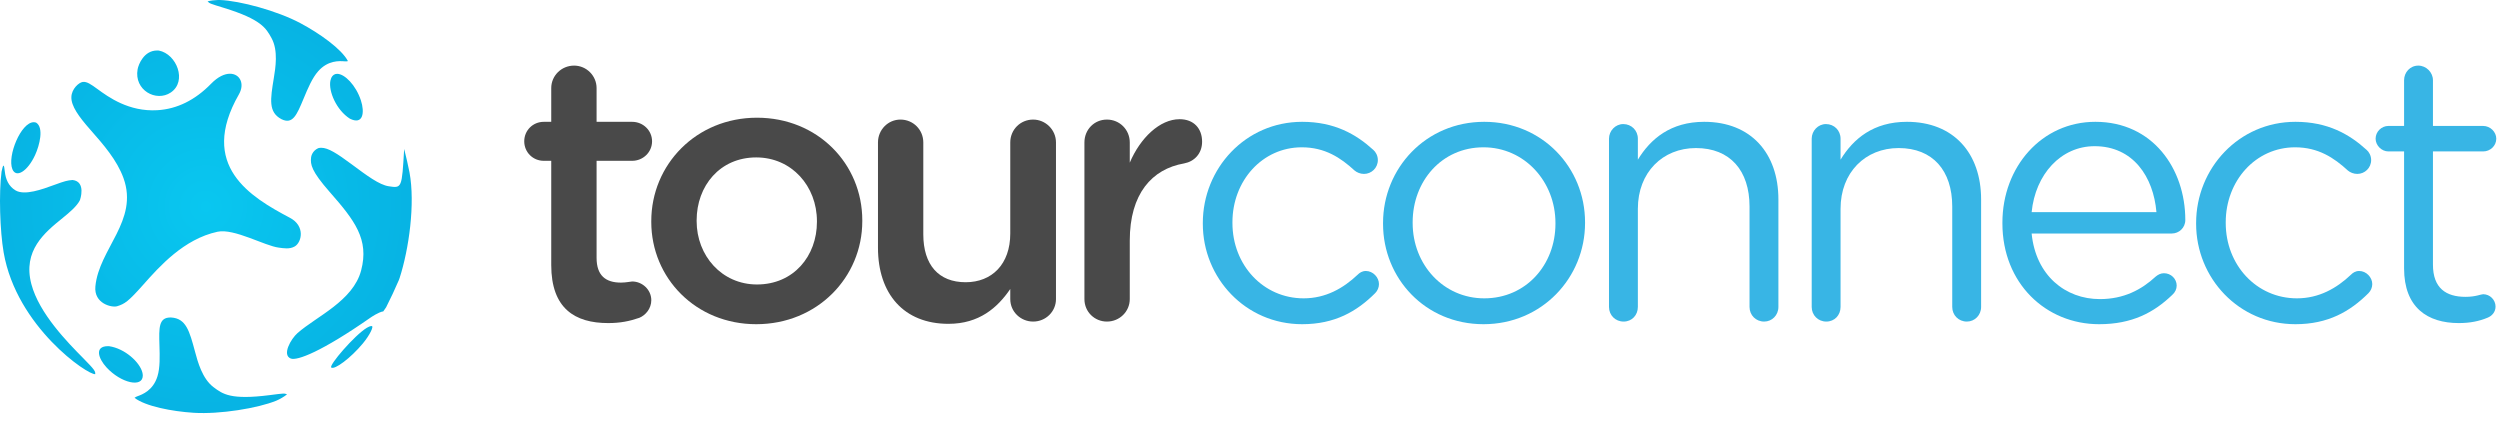
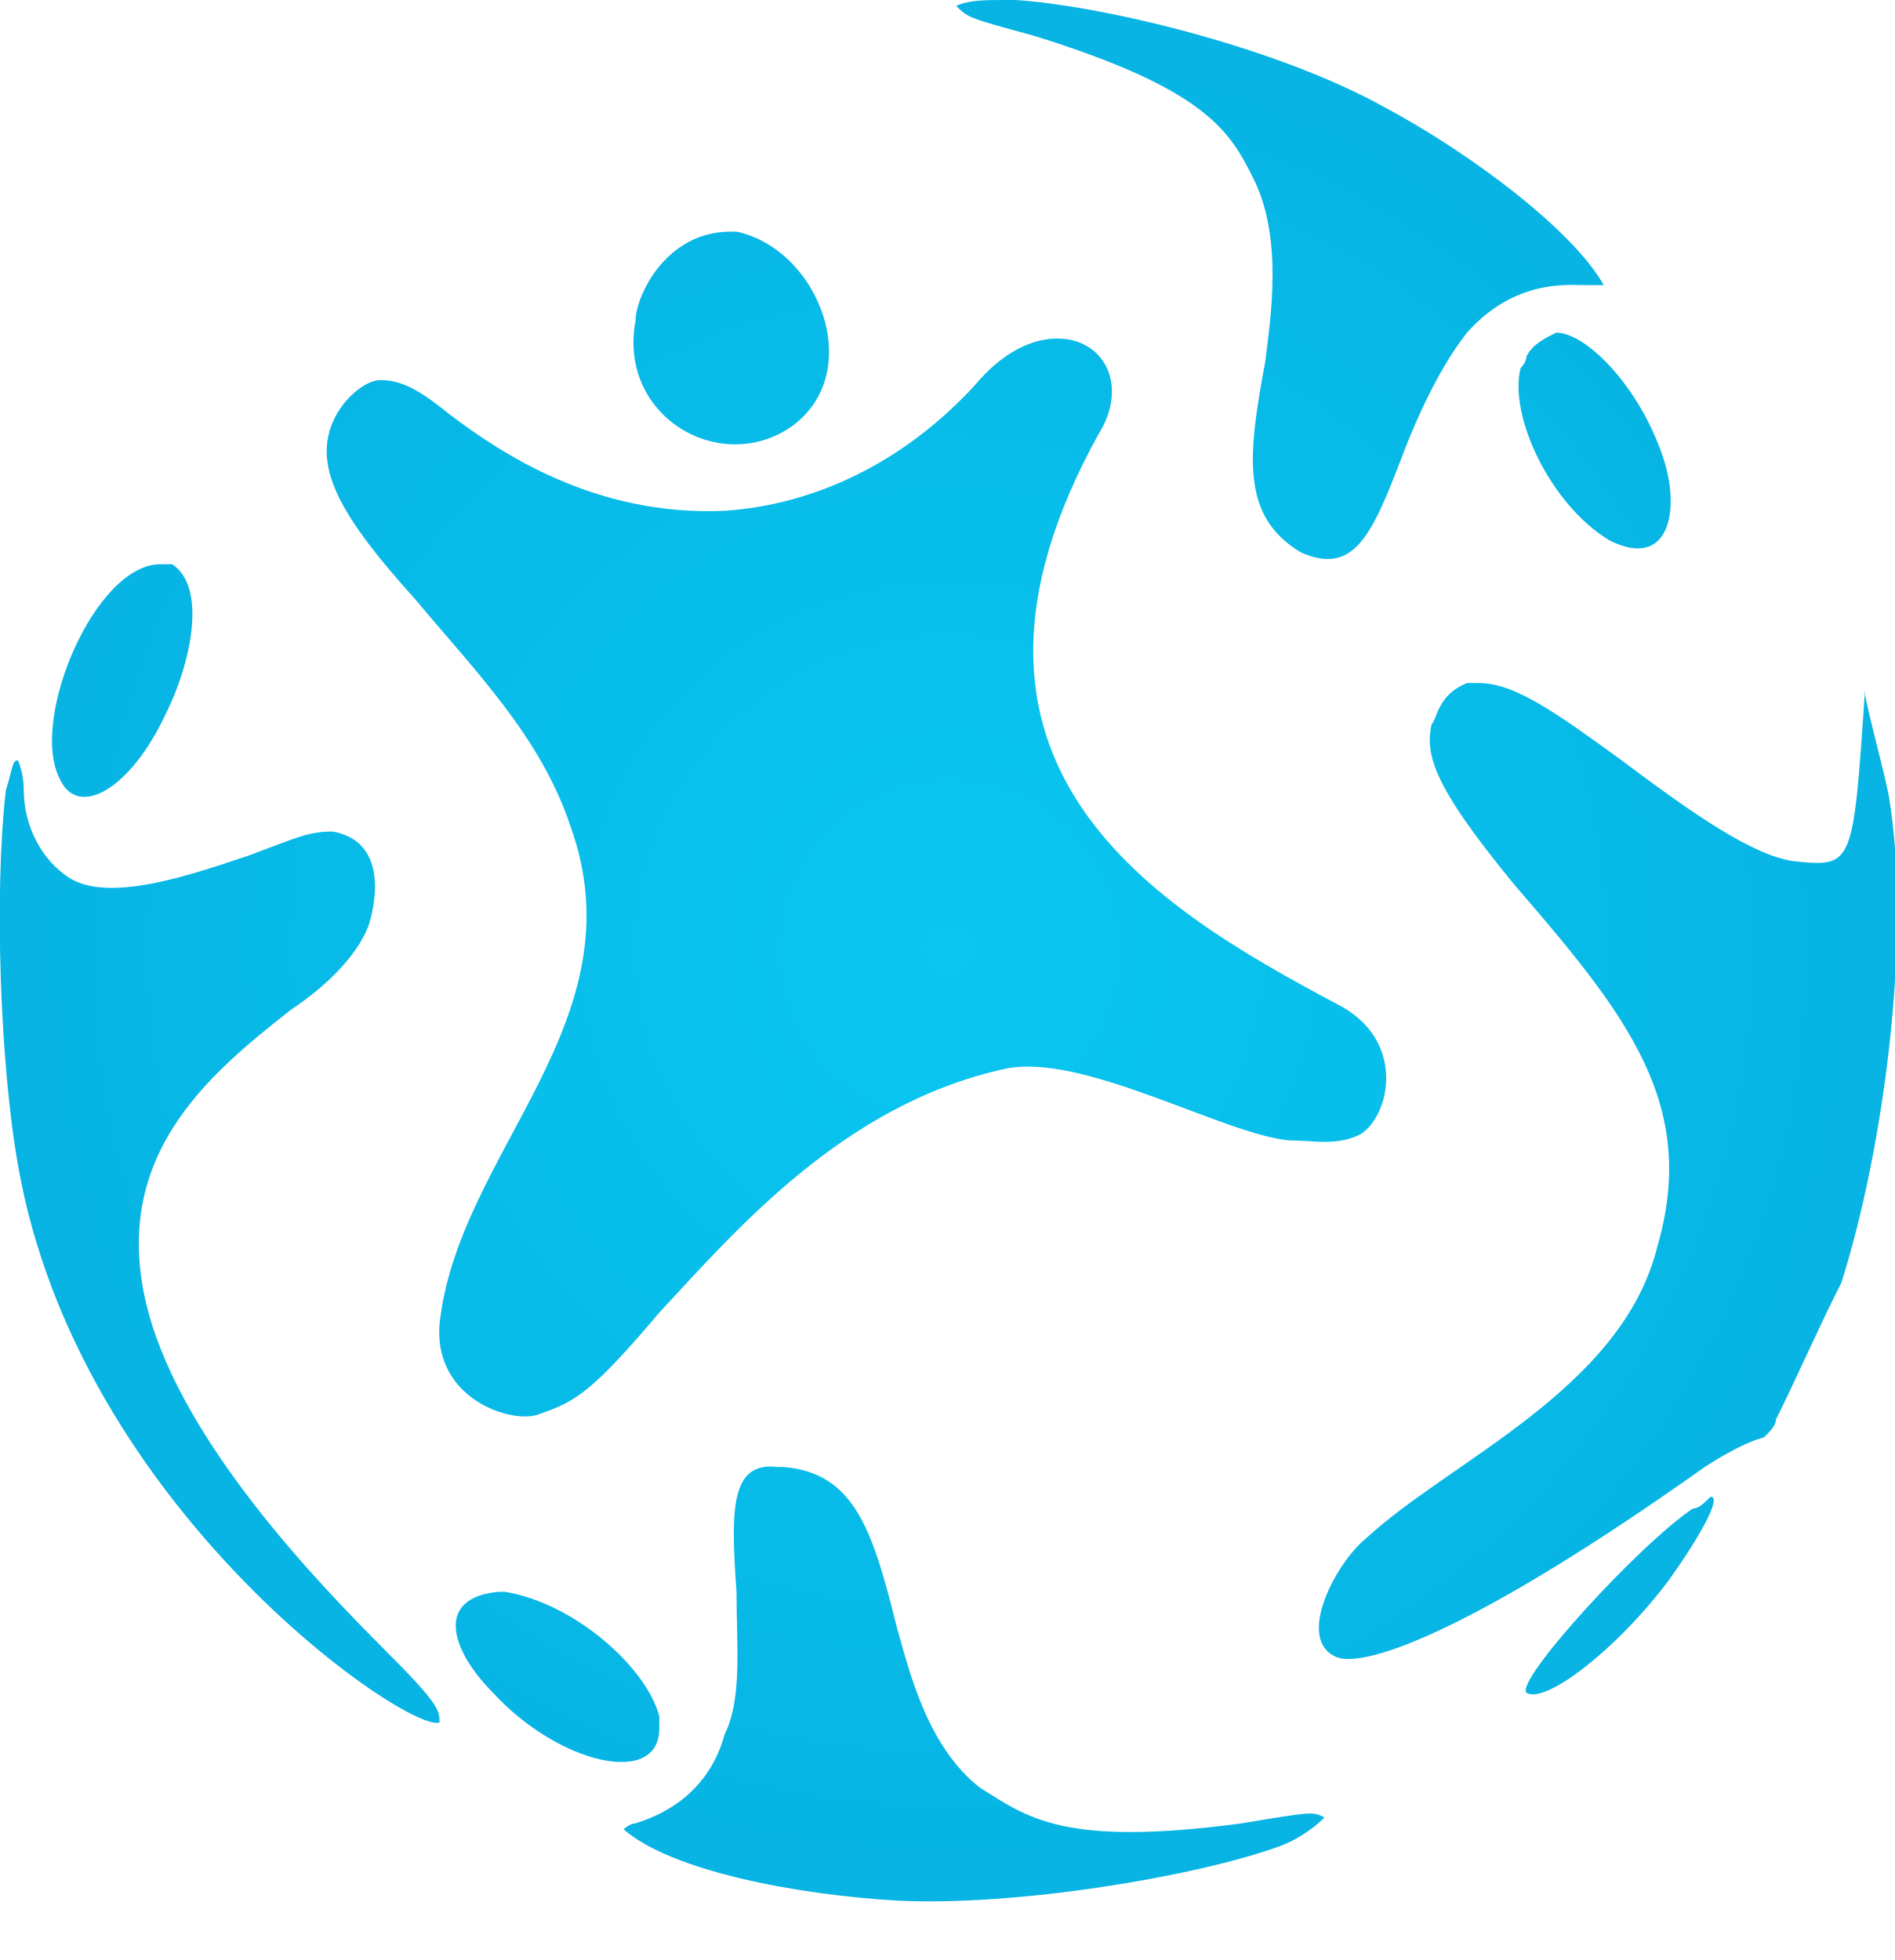
- <svg xmlns="http://www.w3.org/2000/svg" width="194px" height="33px" viewBox="0 0 194 33" version="1.1">
-   <defs>
-     <radialGradient cx="50%" cy="50%" fx="50%" fy="50%" r="100%" id="radialGradient-1">
-       <stop stop-color="#09C7F0" offset="0%" />
-       <stop stop-color="#04A0D7" offset="100%" />
-     </radialGradient>
-   </defs>
-   <g id="Welcome" stroke="none" stroke-width="1" fill="none" fill-rule="evenodd">
+ <svg xmlns="http://www.w3.org/2000/svg" version="1.1" id="Layer_1" x="0px" y="0px" viewBox="-200 404.9 31.9 33" style="enable-background:new -200 404.9 31.9 33;" xml:space="preserve">
+   <style type="text/css">
+ 	.st0{fill:url(#Fill-24_1_);}
+ </style>
+   <g id="Welcome">
    <g id="Page-1-Copy">
-       <g id="Group-23" transform="translate(40, 5.053)">
-         <path d="M2.776,15.511 L2.776,7.426 L2.195,7.426 C1.351,7.426 0.681,6.756 0.681,5.912 C0.681,5.069 1.351,4.401 2.195,4.401 L2.776,4.401 L2.776,1.784 C2.776,0.824 3.562,0.038 4.55,0.038 C5.51,0.038 6.295,0.824 6.295,1.784 L6.295,4.401 L9.057,4.401 C9.902,4.401 10.6,5.069 10.6,5.912 C10.6,6.756 9.902,7.426 9.057,7.426 L6.295,7.426 L6.295,14.957 C6.295,16.325 6.994,16.877 8.185,16.877 C8.592,16.877 8.941,16.79 9.057,16.79 C9.844,16.79 10.541,17.43 10.541,18.244 C10.541,18.884 10.105,19.407 9.611,19.61 C8.854,19.872 8.127,20.018 7.197,20.018 C4.609,20.018 2.776,18.884 2.776,15.511" id="Fill-1" fill="#494949" />
-         <path d="M23.394,12.165 L23.394,12.107 C23.394,9.403 21.446,7.163 18.683,7.163 C15.862,7.163 14.059,9.374 14.059,12.05 L14.059,12.107 C14.059,14.783 16.007,17.022 18.741,17.022 C21.591,17.022 23.394,14.811 23.394,12.165 M10.539,12.165 L10.539,12.107 C10.539,7.716 14.03,4.081 18.741,4.081 C23.453,4.081 26.914,7.658 26.914,12.05 L26.914,12.107 C26.914,16.47 23.423,20.105 18.683,20.105 C14,20.105 10.539,16.528 10.539,12.165" id="Fill-3" fill="#494949" />
-         <path d="M41.944,18.157 C41.944,19.116 41.16,19.901 40.17,19.901 C39.212,19.901 38.397,19.145 38.397,18.157 L38.397,17.372 C37.407,18.825 35.983,20.076 33.597,20.076 C30.137,20.076 28.131,17.749 28.131,14.173 L28.131,6 C28.131,5.012 28.916,4.226 29.875,4.226 C30.863,4.226 31.648,5.012 31.648,6 L31.648,13.126 C31.648,15.511 32.842,16.848 34.935,16.848 C36.971,16.848 38.397,15.452 38.397,13.067 L38.397,6 C38.397,5.012 39.181,4.226 40.17,4.226 C41.13,4.226 41.944,5.012 41.944,6 L41.944,18.157 Z" id="Fill-5" fill="#494949" />
-         <path d="M44.151,6 C44.151,5.011 44.907,4.226 45.897,4.226 C46.885,4.226 47.67,5.011 47.67,6 L47.67,7.57 C48.484,5.651 49.998,4.197 51.538,4.197 C52.644,4.197 53.283,4.924 53.283,5.942 C53.283,6.872 52.672,7.483 51.886,7.628 C49.386,8.065 47.67,9.984 47.67,13.62 L47.67,18.157 C47.67,19.116 46.885,19.901 45.897,19.901 C44.937,19.901 44.151,19.145 44.151,18.157 L44.151,6 Z" id="Fill-7" fill="#494949" />
-         <path d="M53.339,12.311 L53.339,12.252 C53.339,8.007 56.654,4.4 61.046,4.4 C63.547,4.4 65.235,5.36 66.572,6.581 C66.746,6.727 66.921,7.018 66.921,7.367 C66.921,7.977 66.427,8.443 65.845,8.443 C65.555,8.443 65.293,8.327 65.117,8.181 C64.041,7.192 62.82,6.378 61.018,6.378 C57.963,6.378 55.637,8.966 55.637,12.194 L55.637,12.252 C55.637,15.51 58.022,18.098 61.162,18.098 C62.879,18.098 64.245,17.313 65.351,16.266 C65.496,16.121 65.699,15.975 65.99,15.975 C66.543,15.975 67.008,16.469 67.008,16.993 C67.008,17.254 66.892,17.516 66.717,17.691 C65.293,19.116 63.576,20.105 61.046,20.105 C56.654,20.105 53.339,16.528 53.339,12.311" id="Fill-9" fill="#38B5E5" />
-         <path d="M80.703,12.311 L80.703,12.252 C80.703,9.024 78.289,6.378 75.119,6.378 C71.861,6.378 69.622,9.024 69.622,12.194 L69.622,12.252 C69.622,15.481 72.007,18.098 75.177,18.098 C78.433,18.098 80.703,15.481 80.703,12.311 M67.324,12.311 L67.324,12.252 C67.324,8.007 70.639,4.4 75.177,4.4 C79.684,4.4 83,7.949 83,12.194 L83,12.252 C83,16.498 79.656,20.105 75.119,20.105 C70.611,20.105 67.324,16.557 67.324,12.311" id="Fill-11" fill="#38B5E5" />
-         <path d="M84.858,5.709 C84.858,5.099 85.352,4.575 85.963,4.575 C86.603,4.575 87.098,5.069 87.098,5.709 L87.098,7.338 C88.087,5.709 89.657,4.4 92.245,4.4 C95.881,4.4 98.004,6.843 98.004,10.421 L98.004,18.767 C98.004,19.407 97.509,19.901 96.899,19.901 C96.258,19.901 95.764,19.407 95.764,18.767 L95.764,10.974 C95.764,8.181 94.253,6.436 91.606,6.436 C89.017,6.436 87.098,8.327 87.098,11.148 L87.098,18.767 C87.098,19.407 86.632,19.901 85.993,19.901 C85.352,19.901 84.858,19.407 84.858,18.767 L84.858,5.709 Z" id="Fill-13" fill="#38B5E5" />
-         <path d="M100.588,5.709 C100.588,5.099 101.082,4.575 101.693,4.575 C102.332,4.575 102.827,5.069 102.827,5.709 L102.827,7.338 C103.817,5.709 105.387,4.4 107.975,4.4 C111.611,4.4 113.734,6.843 113.734,10.421 L113.734,18.767 C113.734,19.407 113.238,19.901 112.628,19.901 C111.988,19.901 111.494,19.407 111.494,18.767 L111.494,10.974 C111.494,8.181 109.982,6.436 107.335,6.436 C104.746,6.436 102.827,8.327 102.827,11.148 L102.827,18.767 C102.827,19.407 102.361,19.901 101.722,19.901 C101.082,19.901 100.588,19.407 100.588,18.767 L100.588,5.709 Z" id="Fill-15" fill="#38B5E5" />
-         <path d="M127.34,11.409 C127.108,8.676 125.537,6.291 122.541,6.291 C119.924,6.291 117.946,8.472 117.655,11.409 L127.34,11.409 Z M122.891,20.105 C118.761,20.105 115.387,16.934 115.387,12.282 L115.387,12.223 C115.387,7.89 118.441,4.4 122.6,4.4 C127.049,4.4 129.58,8.035 129.58,12.02 C129.58,12.63 129.085,13.067 128.533,13.067 L117.655,13.067 C117.975,16.325 120.274,18.157 122.949,18.157 C124.811,18.157 126.177,17.429 127.281,16.41 C127.457,16.266 127.66,16.149 127.922,16.149 C128.475,16.149 128.91,16.586 128.91,17.11 C128.91,17.371 128.795,17.633 128.562,17.836 C127.137,19.203 125.449,20.105 122.891,20.105 L122.891,20.105 Z" id="Fill-17" fill="#38B5E5" />
-         <path d="M130.419,12.311 L130.419,12.252 C130.419,8.007 133.734,4.4 138.126,4.4 C140.627,4.4 142.315,5.36 143.652,6.581 C143.826,6.727 144.001,7.018 144.001,7.367 C144.001,7.977 143.507,8.443 142.925,8.443 C142.635,8.443 142.373,8.327 142.197,8.181 C141.121,7.192 139.9,6.378 138.098,6.378 C135.043,6.378 132.717,8.966 132.717,12.194 L132.717,12.252 C132.717,15.51 135.102,18.098 138.242,18.098 C139.959,18.098 141.325,17.313 142.431,16.266 C142.576,16.121 142.779,15.975 143.07,15.975 C143.623,15.975 144.088,16.469 144.088,16.993 C144.088,17.254 143.972,17.516 143.797,17.691 C142.373,19.116 140.656,20.105 138.126,20.105 C133.734,20.105 130.419,16.528 130.419,12.311" id="Fill-19" fill="#38B5E5" />
-         <path d="M146.557,15.772 L146.557,6.698 L145.336,6.698 C144.813,6.698 144.347,6.232 144.347,5.709 C144.347,5.157 144.813,4.72 145.336,4.72 L146.557,4.72 L146.557,1.172 C146.557,0.562 147.023,0.038 147.662,0.038 C148.274,0.038 148.797,0.562 148.797,1.172 L148.797,4.72 L152.694,4.72 C153.246,4.72 153.711,5.186 153.711,5.709 C153.711,6.262 153.246,6.698 152.694,6.698 L148.797,6.698 L148.797,15.481 C148.797,17.313 149.815,17.982 151.327,17.982 C152.112,17.982 152.52,17.778 152.694,17.778 C153.217,17.778 153.654,18.214 153.654,18.738 C153.654,19.145 153.392,19.465 153.014,19.61 C152.373,19.872 151.676,20.018 150.803,20.018 C148.389,20.018 146.557,18.825 146.557,15.772" id="Fill-21" fill="#38B5E5" />
-       </g>
-       <path d="M16.923,0 C16.657,0.005 16.344,0.044 16.107,0.106 L16.107,0.106 C16.269,0.272 16.269,0.272 17.371,0.61 L17.371,0.61 C20.274,1.503 20.647,2.184 21.077,2.97 L21.077,2.97 C21.598,3.924 21.379,5.263 21.248,6.061 L21.248,6.061 C20.978,7.71 20.814,8.704 21.837,9.246 L21.837,9.246 C22.712,9.683 23.027,8.928 23.549,7.677 L23.549,7.677 C23.896,6.843 24.226,6.055 24.691,5.528 L24.691,5.528 C25.456,4.662 26.352,4.73 26.736,4.759 L26.736,4.759 C26.816,4.765 26.926,4.77 27.001,4.742 L27.001,4.742 C26.508,3.798 24.778,2.576 23.296,1.79 L23.296,1.79 C21.501,0.836 18.613,0.058 17.068,0.001 L17.068,0.001 C17.056,0.001 17.045,0.001 17.033,0 L17.033,0 L16.923,0 Z M10.678,5.38 C10.391,6.996 12.119,7.942 13.253,7.178 L13.253,7.178 C14.54,6.31 13.713,4.19 12.326,3.923 L12.326,3.923 C12.281,3.92 12.238,3.918 12.196,3.918 L12.196,3.918 C11.174,3.918 10.749,4.987 10.678,5.38 L10.678,5.38 Z M16.382,6.496 C15.136,7.776 13.729,8.462 12.211,8.552 L12.211,8.552 C9.996,8.683 8.415,7.532 7.566,6.912 L7.566,6.912 C7.067,6.55 6.738,6.31 6.411,6.361 L6.411,6.361 C6.121,6.404 5.557,6.894 5.539,7.531 L5.539,7.531 C5.517,8.226 6.113,9.05 7.014,10.071 L7.014,10.071 C8.027,11.223 9.076,12.415 9.585,13.826 L9.585,13.826 C10.77,17.121 7.682,19.304 7.402,22.218 L7.402,22.218 C7.27,23.566 8.681,23.886 9.085,23.765 L9.085,23.765 C9.685,23.581 9.962,23.393 11.117,22.093 L11.117,22.093 C12.37,20.681 14.263,18.548 16.877,17.984 L16.877,17.984 C18.167,17.706 20.554,19.087 21.641,19.217 L21.641,19.217 C22.002,19.262 22.474,19.358 22.878,19.12 L22.878,19.12 C23.415,18.8 23.707,17.537 22.492,16.898 L22.492,16.898 C19.453,15.292 15.363,12.864 18.54,7.321 L18.54,7.321 C19.014,6.494 18.611,5.722 17.844,5.722 L17.844,5.722 C17.434,5.722 16.921,5.943 16.382,6.496 L16.382,6.496 Z M25.708,6.04 C25.68,6.103 25.653,6.192 25.639,6.26 L25.639,6.26 C25.478,7.075 26.104,8.542 27.15,9.209 L27.15,9.209 C28.187,9.727 28.312,8.714 28.004,7.785 L28.004,7.785 C27.617,6.61 26.746,5.729 26.163,5.729 L26.163,5.729 C25.971,5.729 25.81,5.826 25.708,6.04 L25.708,6.04 Z M0.961,13.13 C1.253,13.847 2.141,13.293 2.723,12.033 L2.723,12.033 C3.078,11.263 3.415,9.898 2.804,9.516 L2.804,9.516 C2.743,9.494 2.682,9.484 2.62,9.484 L2.62,9.484 C1.628,9.484 0.548,12.113 0.961,13.13 L0.961,13.13 Z M24.69,11.499 C24.216,11.721 24.148,12.143 24.139,12.226 L24.139,12.226 C24.081,12.761 24.152,13.265 25.588,14.901 L25.588,14.901 C27.516,17.098 28.664,18.568 28.023,20.99 L28.023,20.99 C27.398,23.354 24.567,24.547 23.091,25.844 L23.091,25.844 C22.577,26.294 21.858,27.549 22.565,27.822 L22.565,27.822 C23.053,28.01 24.957,27.295 28.768,24.636 L28.768,24.636 C28.774,24.631 29.394,24.206 29.743,24.164 L29.743,24.164 C29.808,24.069 29.895,23.942 29.961,23.848 L29.961,23.848 C30.28,23.225 30.678,22.381 30.951,21.736 L30.951,21.736 L31.01,21.573 C31.734,19.337 32.229,15.804 31.776,13.372 L31.776,13.372 C31.666,12.845 31.519,12.142 31.379,11.624 L31.379,11.624 L31.362,11.566 C31.186,14.61 31.186,14.61 30.165,14.454 L30.165,14.454 C29.435,14.345 28.485,13.638 27.282,12.744 L27.282,12.744 C26.154,11.905 25.462,11.467 24.929,11.467 L24.929,11.467 C24.846,11.467 24.766,11.477 24.69,11.499 L24.69,11.499 Z M0.121,13.319 C-0.098,14.985 -0.005,17.923 0.284,19.593 L0.284,19.593 C1.283,25.378 6.863,29.145 7.39,29.032 L7.39,29.032 C7.404,28.815 7.37,28.718 6.456,27.792 L6.456,27.792 C5.26,26.583 3.037,24.33 2.434,22.048 L2.434,22.048 C1.746,19.437 3.475,18.039 4.864,16.915 L4.864,16.915 C5.416,16.469 5.974,15.993 6.205,15.527 L6.205,15.527 C6.212,15.513 6.707,14.091 5.632,13.968 L5.632,13.968 C5.225,14.002 5.057,14.04 4.199,14.354 L4.199,14.354 C3.287,14.689 1.908,15.195 1.203,14.773 L1.203,14.773 C0.66,14.447 0.435,13.899 0.374,13.311 L0.374,13.311 C0.342,12.993 0.31,12.851 0.272,12.851 L0.272,12.851 C0.23,12.851 0.182,13.022 0.121,13.319 L0.121,13.319 Z M12.372,26.774 C12.4,27.677 12.425,28.53 12.219,29.201 L12.219,29.201 C11.88,30.307 11.035,30.614 10.673,30.746 L10.673,30.746 C10.598,30.773 10.496,30.816 10.439,30.871 L10.439,30.871 C11.278,31.528 13.359,31.927 15.033,32.032 L15.033,32.032 C17.061,32.16 20.012,31.678 21.443,31.092 L21.443,31.092 C21.712,30.981 22.05,30.783 22.275,30.6 L22.275,30.6 C22.059,30.515 22.059,30.515 20.916,30.663 L20.916,30.663 C17.902,31.046 17.283,30.582 16.566,30.041 L16.566,30.041 C15.698,29.387 15.345,28.077 15.136,27.296 L15.136,27.296 C14.702,25.683 14.441,24.71 13.285,24.638 L13.285,24.638 C13.264,24.637 13.244,24.637 13.224,24.637 L13.224,24.637 C12.309,24.637 12.333,25.448 12.372,26.774 L12.372,26.774 Z M28.471,25.435 C27.524,25.998 25.493,28.364 25.705,28.521 L25.705,28.521 C25.967,28.714 27.209,27.79 28.154,26.656 L28.154,26.656 C28.697,26.003 29.034,25.301 28.84,25.301 L28.84,25.301 C28.711,25.301 28.566,25.379 28.471,25.435 L28.471,25.435 Z M8.269,28.515 C9.385,29.725 11.066,30.109 11.08,29.155 L11.08,29.155 C11.082,29.087 11.069,28.993 11.053,28.925 L11.053,28.925 C10.864,28.116 9.689,27.039 8.461,26.864 L8.461,26.864 C8.435,26.863 8.41,26.862 8.385,26.862 L8.385,26.862 C7.315,26.862 7.621,27.81 8.269,28.515 L8.269,28.515 Z" id="Fill-24" fill="url(#radialGradient-1)" />
+       <radialGradient id="Fill-24_1_" cx="-393.24" cy="829.676" r="1" gradientTransform="matrix(31.9497 0 0 -32.0528 12379.868 27014.326)" gradientUnits="userSpaceOnUse">
+         <stop offset="0" style="stop-color:#09C7F0" />
+         <stop offset="1" style="stop-color:#04A0D7" />
+       </radialGradient>
+       <path id="Fill-24" class="st0" d="M-183.1,404.9c-0.3,0-0.6,0-0.8,0.1l0,0c0.2,0.2,0.2,0.2,1.3,0.5l0,0c2.9,0.9,3.3,1.6,3.7,2.4    l0,0c0.5,1,0.3,2.3,0.2,3.1l0,0c-0.3,1.6-0.4,2.6,0.6,3.2l0,0c0.9,0.4,1.2-0.3,1.7-1.6l0,0c0.3-0.8,0.7-1.6,1.1-2.1l0,0    c0.8-0.9,1.7-0.8,2-0.8l0,0c0.1,0,0.2,0,0.3,0l0,0c-0.5-0.9-2.2-2.2-3.7-3l0,0c-1.8-1-4.7-1.7-6.2-1.8l0,0c0,0,0,0,0,0l0,0H-183.1    z M-189.3,410.3c-0.3,1.6,1.4,2.6,2.6,1.8l0,0c1.3-0.9,0.5-3-0.9-3.3l0,0c0,0-0.1,0-0.1,0l0,0    C-188.8,408.8-189.3,409.9-189.3,410.3L-189.3,410.3z M-183.6,411.4c-1.2,1.3-2.7,2-4.2,2.1l0,0c-2.2,0.1-3.8-1-4.6-1.6l0,0    c-0.5-0.4-0.8-0.6-1.2-0.6l0,0c-0.3,0-0.9,0.5-0.9,1.2l0,0c0,0.7,0.6,1.5,1.5,2.5l0,0c1,1.2,2.1,2.3,2.6,3.8l0,0    c1.2,3.3-1.9,5.5-2.2,8.4l0,0c-0.1,1.3,1.3,1.7,1.7,1.5l0,0c0.6-0.2,0.9-0.4,2-1.7l0,0c1.3-1.4,3.1-3.5,5.8-4.1l0,0    c1.3-0.3,3.7,1.1,4.8,1.2l0,0c0.4,0,0.8,0.1,1.2-0.1l0,0c0.5-0.3,0.8-1.6-0.4-2.2l0,0c-3-1.6-7.1-4-4-9.6l0,0    c0.5-0.8,0.1-1.6-0.7-1.6l0,0C-182.6,410.6-183.1,410.8-183.6,411.4L-183.6,411.4z M-174.3,410.9c0,0.1-0.1,0.2-0.1,0.2l0,0    c-0.2,0.8,0.5,2.3,1.5,2.9l0,0c1,0.5,1.2-0.5,0.9-1.4l0,0c-0.4-1.2-1.3-2.1-1.8-2.1l0,0C-174,410.6-174.2,410.7-174.3,410.9    L-174.3,410.9z M-199,418c0.3,0.7,1.2,0.2,1.8-1.1l0,0c0.4-0.8,0.7-2.1,0.1-2.5l0,0c-0.1,0-0.1,0-0.2,0l0,0    C-198.4,414.4-199.5,417-199,418L-199,418z M-175.3,416.4c-0.5,0.2-0.5,0.6-0.6,0.7l0,0c-0.1,0.5,0,1,1.4,2.7l0,0    c1.9,2.2,3.1,3.7,2.4,6.1l0,0c-0.6,2.4-3.5,3.6-4.9,4.9l0,0c-0.5,0.4-1.2,1.7-0.5,2l0,0c0.5,0.2,2.4-0.5,6.2-3.2l0,0    c0,0,0.6-0.4,1-0.5l0,0c0.1-0.1,0.2-0.2,0.2-0.3l0,0c0.3-0.6,0.7-1.5,1-2.1l0,0l0.1-0.2c0.7-2.2,1.2-5.8,0.8-8.2l0,0    c-0.1-0.5-0.3-1.2-0.4-1.7l0,0l0-0.1c-0.2,3-0.2,3-1.2,2.9l0,0c-0.7-0.1-1.7-0.8-2.9-1.7l0,0c-1.1-0.8-1.8-1.3-2.4-1.3l0,0    C-175.2,416.4-175.2,416.4-175.3,416.4L-175.3,416.4z M-199.9,418.2c-0.2,1.7-0.1,4.6,0.2,6.3l0,0c1,5.8,6.6,9.6,7.1,9.4l0,0    c0-0.2,0-0.3-0.9-1.2l0,0c-1.2-1.2-3.4-3.5-4-5.7l0,0c-0.7-2.6,1-4,2.4-5.1l0,0c0.6-0.4,1.1-0.9,1.3-1.4l0,0c0,0,0.5-1.4-0.6-1.6    l0,0c-0.4,0-0.6,0.1-1.4,0.4l0,0c-0.9,0.3-2.3,0.8-3,0.4l0,0c-0.5-0.3-0.8-0.9-0.8-1.5l0,0c0-0.3-0.1-0.5-0.1-0.5l0,0    C-199.8,417.7-199.8,417.9-199.9,418.2L-199.9,418.2z M-187.6,431.7c0,0.9,0.1,1.8-0.2,2.4l0,0c-0.3,1.1-1.2,1.4-1.5,1.5l0,0    c-0.1,0-0.2,0.1-0.2,0.1l0,0c0.8,0.7,2.9,1.1,4.6,1.2l0,0c2,0.1,5-0.4,6.4-0.9l0,0c0.3-0.1,0.6-0.3,0.8-0.5l0,0    c-0.2-0.1-0.2-0.1-1.4,0.1l0,0c-3,0.4-3.6-0.1-4.4-0.6l0,0c-0.9-0.7-1.2-2-1.4-2.7l0,0c-0.4-1.6-0.7-2.6-1.9-2.7l0,0    c0,0,0,0-0.1,0l0,0C-187.7,429.5-187.7,430.3-187.6,431.7L-187.6,431.7z M-171.5,430.3c-0.9,0.6-3,2.9-2.8,3.1l0,0    c0.3,0.2,1.5-0.7,2.4-1.9l0,0c0.5-0.7,0.9-1.4,0.7-1.4l0,0C-171.3,430.2-171.4,430.3-171.5,430.3L-171.5,430.3z M-191.7,433.4    c1.1,1.2,2.8,1.6,2.8,0.6l0,0c0-0.1,0-0.2,0-0.2l0,0c-0.2-0.8-1.4-1.9-2.6-2.1l0,0c0,0-0.1,0-0.1,0l0,0    C-192.7,431.8-192.4,432.7-191.7,433.4L-191.7,433.4z" />
    </g>
  </g>
</svg>
